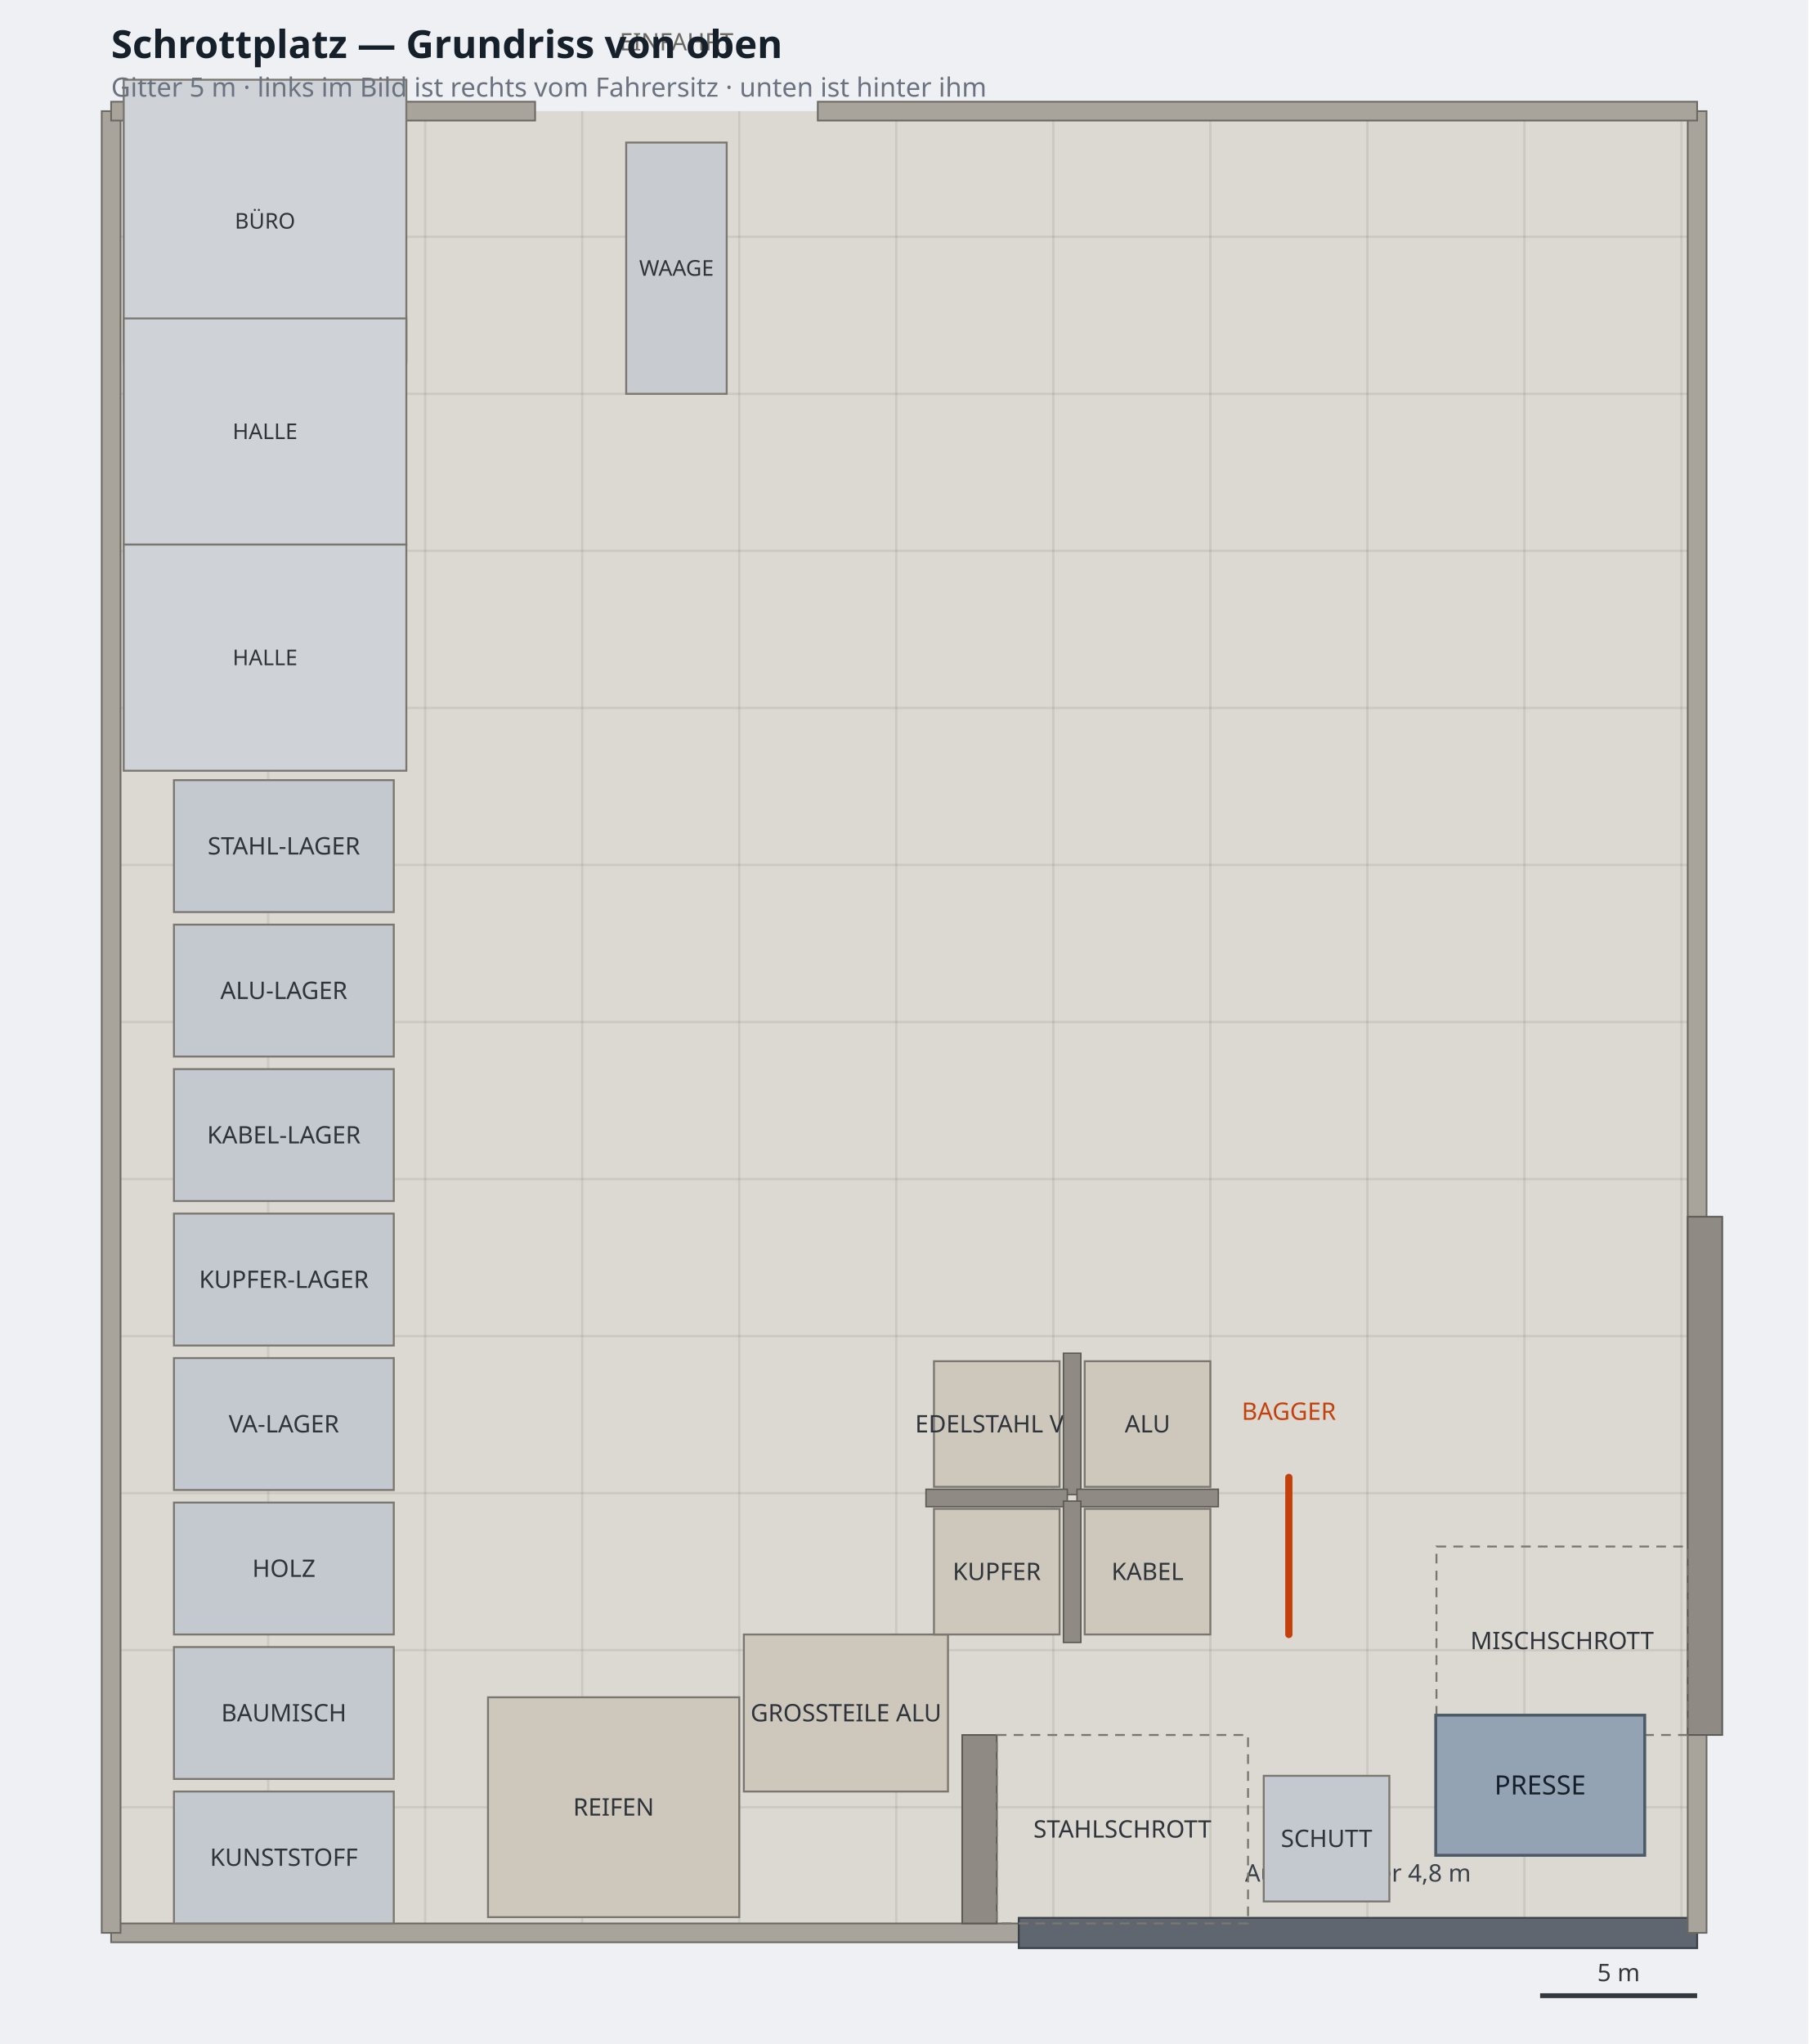
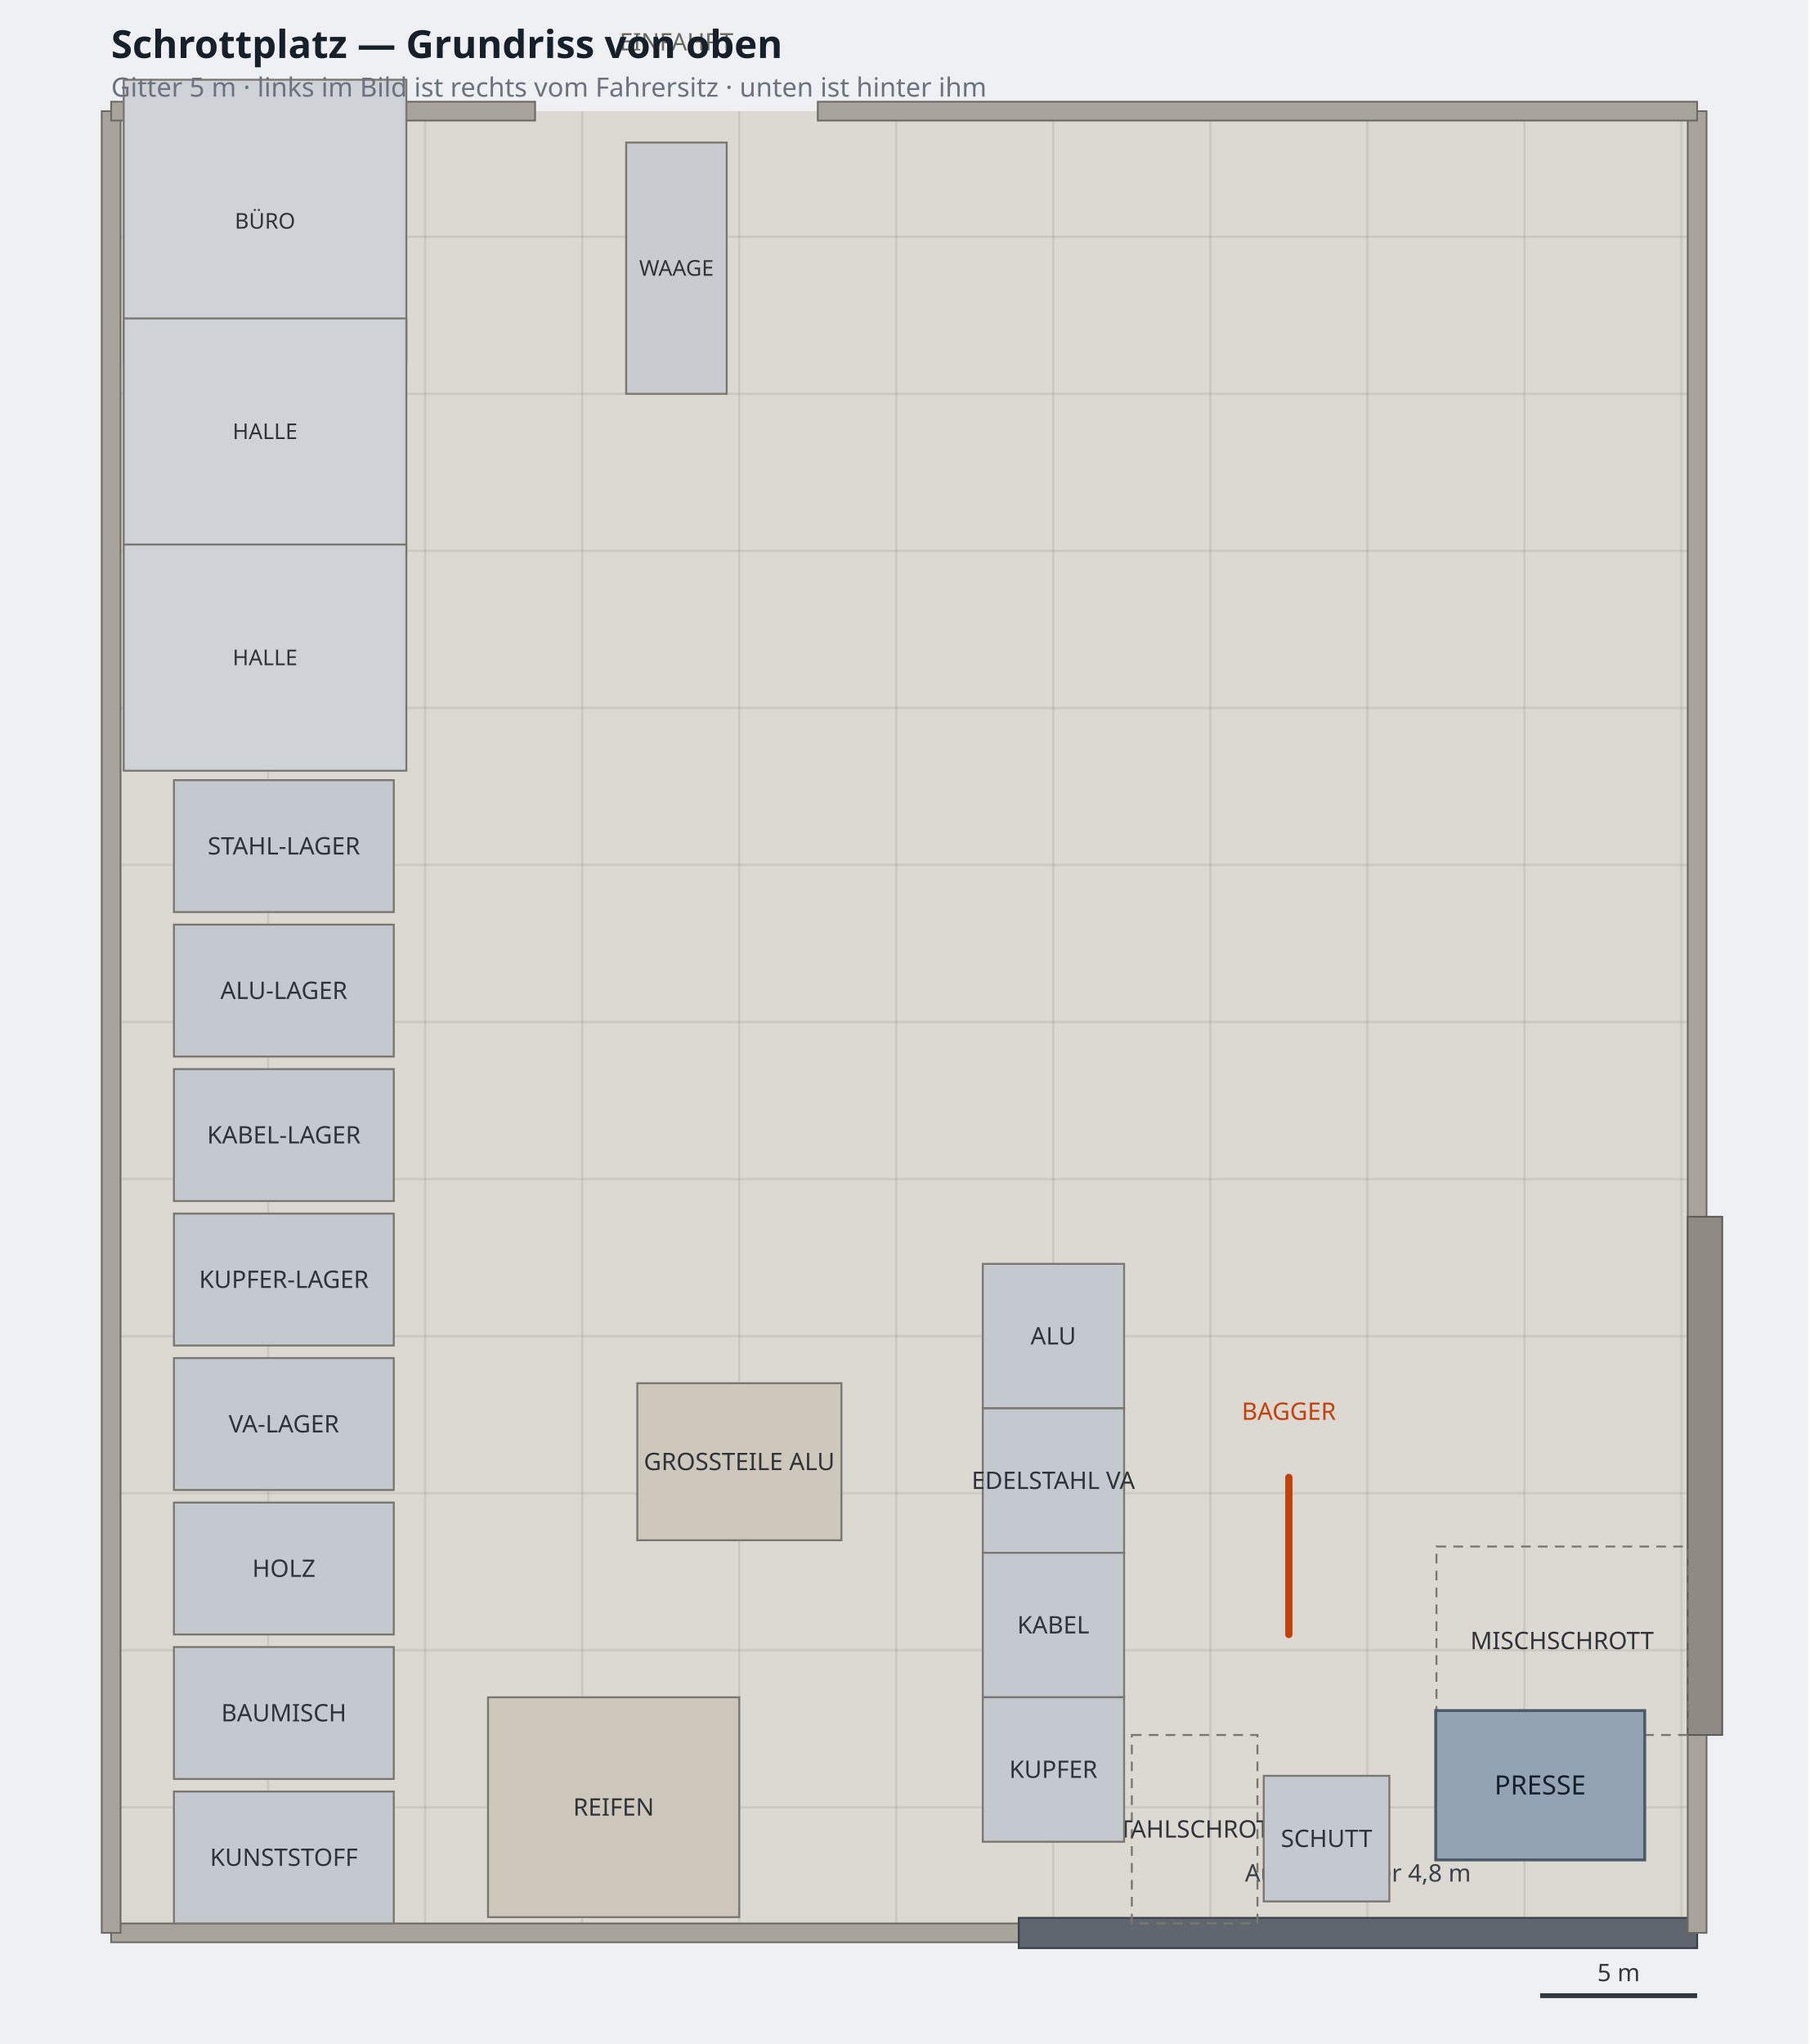
<svg xmlns="http://www.w3.org/2000/svg" width="749" height="846" viewBox="0 0 749 846">
  <rect width="748.5" height="846" fill="#eef0f3" />
  <rect x="46" y="46" width="656.5" height="754" fill="#dcd8d2" />
  <line x1="46" y1="46" x2="46" y2="800" stroke="#00000012" />
  <line x1="111" y1="46" x2="111" y2="800" stroke="#00000012" />
  <line x1="176" y1="46" x2="176" y2="800" stroke="#00000012" />
  <line x1="241" y1="46" x2="241" y2="800" stroke="#00000012" />
  <line x1="306" y1="46" x2="306" y2="800" stroke="#00000012" />
  <line x1="371" y1="46" x2="371" y2="800" stroke="#00000012" />
  <line x1="436" y1="46" x2="436" y2="800" stroke="#00000012" />
  <line x1="501" y1="46" x2="501" y2="800" stroke="#00000012" />
  <line x1="566" y1="46" x2="566" y2="800" stroke="#00000012" />
  <line x1="631" y1="46" x2="631" y2="800" stroke="#00000012" />
  <line x1="696" y1="46" x2="696" y2="800" stroke="#00000012" />
  <line x1="46" y1="748" x2="702.5" y2="748" stroke="#00000012" />
  <line x1="46" y1="683" x2="702.5" y2="683" stroke="#00000012" />
  <line x1="46" y1="618" x2="702.5" y2="618" stroke="#00000012" />
  <line x1="46" y1="553" x2="702.5" y2="553" stroke="#00000012" />
  <line x1="46" y1="488" x2="702.5" y2="488" stroke="#00000012" />
  <line x1="46" y1="423" x2="702.5" y2="423" stroke="#00000012" />
  <line x1="46" y1="358" x2="702.5" y2="358" stroke="#00000012" />
  <line x1="46" y1="293" x2="702.5" y2="293" stroke="#00000012" />
  <line x1="46" y1="228" x2="702.5" y2="228" stroke="#00000012" />
  <line x1="46" y1="163" x2="702.5" y2="163" stroke="#00000012" />
  <line x1="46" y1="98" x2="702.5" y2="98" stroke="#00000012" />
  <rect x="46.0" y="796.1" width="656.5" height="7.8" fill="#a8a49c" stroke="#6b6862" stroke-width="0.7" />
  <rect x="421.7" y="793.8" width="280.8" height="12.5" fill="#5f6670" stroke="#3b4149" stroke-width="0.8" />
  <text x="562.1" y="775.3" fill="#3b4149" font-size="10" text-anchor="middle" dominant-baseline="middle" font-family="system-ui,sans-serif">Aussenmauer 4,8 m</text>
  <rect x="42.1" y="46.0" width="7.8" height="754.0" fill="#a8a49c" stroke="#6b6862" stroke-width="0.7" />
  <rect x="698.6" y="46.0" width="7.8" height="754.0" fill="#a8a49c" stroke="#6b6862" stroke-width="0.7" />
  <rect x="46.0" y="42.1" width="175.5" height="7.8" fill="#a8a49c" stroke="#6b6862" stroke-width="0.7" />
  <rect x="338.5" y="42.1" width="364.0" height="7.8" fill="#a8a49c" stroke="#6b6862" stroke-width="0.7" />
  <text x="280.0" y="17.4" fill="#6b6862" font-size="10" text-anchor="middle" dominant-baseline="middle" font-family="system-ui,sans-serif">EINFAHRT</text>
  <rect x="698.6" y="503.6" width="14.3" height="214.5" fill="#8f8b84" stroke="#5d5a55" stroke-width="0.7" />
-   <rect x="398.3" y="718.1" width="14.3" height="78.0" fill="#8f8b84" stroke="#5d5a55" stroke-width="0.7" />
  <rect x="594.6" y="640.1" width="104.0" height="78.0" fill="none" stroke="#7a7670" stroke-width="0.8" stroke-dasharray="4 3" />
  <text x="646.6" y="679.1" fill="#2f343a" font-size="10" text-anchor="middle" dominant-baseline="middle" font-family="system-ui,sans-serif">MISCHSCHROTT</text>
-   <rect x="412.6" y="718.1" width="104.0" height="78.0" fill="none" stroke="#7a7670" stroke-width="0.8" stroke-dasharray="4 3" />
-   <text x="464.6" y="757.1" fill="#2f343a" font-size="10" text-anchor="middle" dominant-baseline="middle" font-family="system-ui,sans-serif">STAHLSCHROTT</text>
+   <rect x="468.5" y="718.1" width="52.0" height="78.0" fill="none" stroke="#7a7670" stroke-width="0.8" stroke-dasharray="4 3" />
+   <text x="494.5" y="757.1" fill="#2f343a" font-size="10" text-anchor="middle" dominant-baseline="middle" font-family="system-ui,sans-serif">STAHLSCHROTT</text>
  <rect x="523.1" y="735.0" width="52.0" height="52.0" fill="#c3c9cf" stroke="#7a7670" stroke-width="0.8" />
  <text x="549.1" y="761.0" fill="#2f343a" font-size="10" text-anchor="middle" dominant-baseline="middle" font-family="system-ui,sans-serif">SCHUTT</text>
-   <rect x="307.9" y="676.5" width="84.5" height="65.0" fill="#cdc7bc" stroke="#7a7670" stroke-width="0.8" />
-   <text x="350.2" y="709.0" fill="#2f343a" font-size="10" text-anchor="middle" dominant-baseline="middle" font-family="system-ui,sans-serif">GROSSTEILE ALU</text>
+   <rect x="263.8" y="572.5" width="84.5" height="65.0" fill="#cdc7bc" stroke="#7a7670" stroke-width="0.8" />
+   <text x="306.0" y="605.0" fill="#2f343a" font-size="10" text-anchor="middle" dominant-baseline="middle" font-family="system-ui,sans-serif">GROSSTEILE ALU</text>
  <rect x="202.0" y="702.5" width="104.0" height="91.0" fill="#cdc7bc" stroke="#7a7670" stroke-width="0.8" />
  <text x="254.0" y="748.0" fill="#2f343a" font-size="10" text-anchor="middle" dominant-baseline="middle" font-family="system-ui,sans-serif">REIFEN</text>
-   <rect x="449.0" y="563.4" width="52.0" height="52.0" fill="#cdc7bc" stroke="#7a7670" stroke-width="0.8" />
-   <text x="475.0" y="589.4" fill="#2f343a" font-size="10" text-anchor="middle" dominant-baseline="middle" font-family="system-ui,sans-serif">ALU</text>
-   <rect x="386.6" y="563.4" width="52.0" height="52.0" fill="#cdc7bc" stroke="#7a7670" stroke-width="0.8" />
-   <text x="412.6" y="589.4" fill="#2f343a" font-size="10" text-anchor="middle" dominant-baseline="middle" font-family="system-ui,sans-serif">EDELSTAHL VA</text>
-   <rect x="449.0" y="624.5" width="52.0" height="52.0" fill="#cdc7bc" stroke="#7a7670" stroke-width="0.8" />
-   <text x="475.0" y="650.5" fill="#2f343a" font-size="10" text-anchor="middle" dominant-baseline="middle" font-family="system-ui,sans-serif">KABEL</text>
-   <rect x="386.6" y="624.5" width="52.0" height="52.0" fill="#cdc7bc" stroke="#7a7670" stroke-width="0.8" />
-   <text x="412.6" y="650.5" fill="#2f343a" font-size="10" text-anchor="middle" dominant-baseline="middle" font-family="system-ui,sans-serif">KUPFER</text>
+   <rect x="406.8" y="523.1" width="58.5" height="59.8" fill="#c3c9cf" stroke="#7a7670" stroke-width="0.8" />
+   <text x="436.0" y="553.0" fill="#2f343a" font-size="10" text-anchor="middle" dominant-baseline="middle" font-family="system-ui,sans-serif">ALU</text>
+   <rect x="406.8" y="582.9" width="58.5" height="59.8" fill="#c3c9cf" stroke="#7a7670" stroke-width="0.8" />
+   <text x="436.0" y="612.8" fill="#2f343a" font-size="10" text-anchor="middle" dominant-baseline="middle" font-family="system-ui,sans-serif">EDELSTAHL VA</text>
+   <rect x="406.8" y="642.7" width="58.5" height="59.8" fill="#c3c9cf" stroke="#7a7670" stroke-width="0.8" />
+   <text x="436.0" y="672.6" fill="#2f343a" font-size="10" text-anchor="middle" dominant-baseline="middle" font-family="system-ui,sans-serif">KABEL</text>
+   <rect x="406.8" y="702.5" width="58.5" height="59.8" fill="#c3c9cf" stroke="#7a7670" stroke-width="0.8" />
+   <text x="436.0" y="732.4" fill="#2f343a" font-size="10" text-anchor="middle" dominant-baseline="middle" font-family="system-ui,sans-serif">KUPFER</text>
  <rect x="72.0" y="322.9" width="91.0" height="54.6" fill="#c3c9cf" stroke="#7a7670" stroke-width="0.8" />
  <text x="117.5" y="350.2" fill="#2f343a" font-size="10" text-anchor="middle" dominant-baseline="middle" font-family="system-ui,sans-serif">STAHL-LAGER</text>
  <rect x="72.0" y="382.7" width="91.0" height="54.6" fill="#c3c9cf" stroke="#7a7670" stroke-width="0.8" />
  <text x="117.5" y="410.0" fill="#2f343a" font-size="10" text-anchor="middle" dominant-baseline="middle" font-family="system-ui,sans-serif">ALU-LAGER</text>
  <rect x="72.0" y="442.5" width="91.0" height="54.6" fill="#c3c9cf" stroke="#7a7670" stroke-width="0.8" />
  <text x="117.5" y="469.8" fill="#2f343a" font-size="10" text-anchor="middle" dominant-baseline="middle" font-family="system-ui,sans-serif">KABEL-LAGER</text>
  <rect x="72.0" y="502.3" width="91.0" height="54.6" fill="#c3c9cf" stroke="#7a7670" stroke-width="0.8" />
  <text x="117.5" y="529.6" fill="#2f343a" font-size="10" text-anchor="middle" dominant-baseline="middle" font-family="system-ui,sans-serif">KUPFER-LAGER</text>
  <rect x="72.0" y="562.1" width="91.0" height="54.6" fill="#c3c9cf" stroke="#7a7670" stroke-width="0.8" />
  <text x="117.5" y="589.4" fill="#2f343a" font-size="10" text-anchor="middle" dominant-baseline="middle" font-family="system-ui,sans-serif">VA-LAGER</text>
  <rect x="72.0" y="621.9" width="91.0" height="54.6" fill="#c3c9cf" stroke="#7a7670" stroke-width="0.8" />
  <text x="117.5" y="649.2" fill="#2f343a" font-size="10" text-anchor="middle" dominant-baseline="middle" font-family="system-ui,sans-serif">HOLZ</text>
  <rect x="72.0" y="681.7" width="91.0" height="54.6" fill="#c3c9cf" stroke="#7a7670" stroke-width="0.8" />
  <text x="117.5" y="709.0" fill="#2f343a" font-size="10" text-anchor="middle" dominant-baseline="middle" font-family="system-ui,sans-serif">BAUMISCH</text>
  <rect x="72.0" y="741.5" width="91.0" height="54.6" fill="#c3c9cf" stroke="#7a7670" stroke-width="0.8" />
  <text x="117.5" y="768.8" fill="#2f343a" font-size="10" text-anchor="middle" dominant-baseline="middle" font-family="system-ui,sans-serif">KUNSTSTOFF</text>
-   <rect x="440.2" y="560.1" width="7.2" height="58.5" fill="#8f8b84" stroke="#5d5a55" stroke-width="0.6" />
-   <rect x="445.8" y="616.4" width="58.5" height="7.2" fill="#8f8b84" stroke="#5d5a55" stroke-width="0.6" />
-   <rect x="383.3" y="616.4" width="58.5" height="7.2" fill="#8f8b84" stroke="#5d5a55" stroke-width="0.6" />
-   <rect x="440.2" y="621.3" width="7.2" height="58.5" fill="#8f8b84" stroke="#5d5a55" stroke-width="0.6" />
-   <rect x="594.3" y="709.9" width="86.5" height="58.0" fill="#93a3b3" stroke="#4c5a68" stroke-width="1.2" />
+   <rect x="594.3" y="708.0" width="86.5" height="61.8" fill="#93a3b3" stroke="#4c5a68" stroke-width="1.2" />
  <text x="637.5" y="738.9" fill="#16202b" font-size="11" text-anchor="middle" dominant-baseline="middle" font-family="system-ui,sans-serif">PRESSE</text>
  <line x1="533.5" y1="676.5" x2="533.5" y2="611.5" stroke="#c2410c" stroke-width="3" stroke-linecap="round" />
  <text x="533.5" y="584.2" fill="#c2410c" font-size="10" text-anchor="middle" dominant-baseline="middle" font-family="system-ui,sans-serif">BAGGER</text>
  <rect x="259.2" y="59.0" width="41.6" height="104.0" fill="#c8ccd0" stroke="#7a7670" stroke-width="0.8" />
  <text x="280.0" y="111.0" fill="#2f343a" font-size="9" text-anchor="middle" dominant-baseline="middle" font-family="system-ui,sans-serif">WAAGE</text>
  <rect x="51.2" y="33.0" width="117.0" height="117.0" fill="#cfd3d7" stroke="#7a7670" stroke-width="0.8" />
  <text x="109.7" y="91.5" fill="#2f343a" font-size="9" text-anchor="middle" dominant-baseline="middle" font-family="system-ui,sans-serif">BÜRO</text>
  <rect x="51.2" y="131.8" width="117.0" height="93.6" fill="#cfd3d7" stroke="#7a7670" stroke-width="0.8" />
  <text x="109.7" y="178.6" fill="#2f343a" font-size="9" text-anchor="middle" dominant-baseline="middle" font-family="system-ui,sans-serif">HALLE</text>
  <rect x="51.2" y="225.4" width="117.0" height="93.6" fill="#cfd3d7" stroke="#7a7670" stroke-width="0.8" />
  <text x="109.7" y="272.2" fill="#2f343a" font-size="9" text-anchor="middle" dominant-baseline="middle" font-family="system-ui,sans-serif">HALLE</text>
  <text x="46" y="24" fill="#16202b" font-size="16" font-weight="600" font-family="system-ui,sans-serif">Schrottplatz — Grundriss von oben</text>
  <text x="46" y="40" fill="#6b7280" font-size="11" font-family="system-ui,sans-serif">Gitter 5 m · links im Bild ist rechts vom Fahrersitz · unten ist hinter ihm</text>
  <line x1="637.5" y1="826" x2="702.5" y2="826" stroke="#33383f" stroke-width="2" />
  <text x="670" y="820" fill="#33383f" font-size="10" text-anchor="middle" font-family="system-ui,sans-serif">5 m</text>
</svg>
